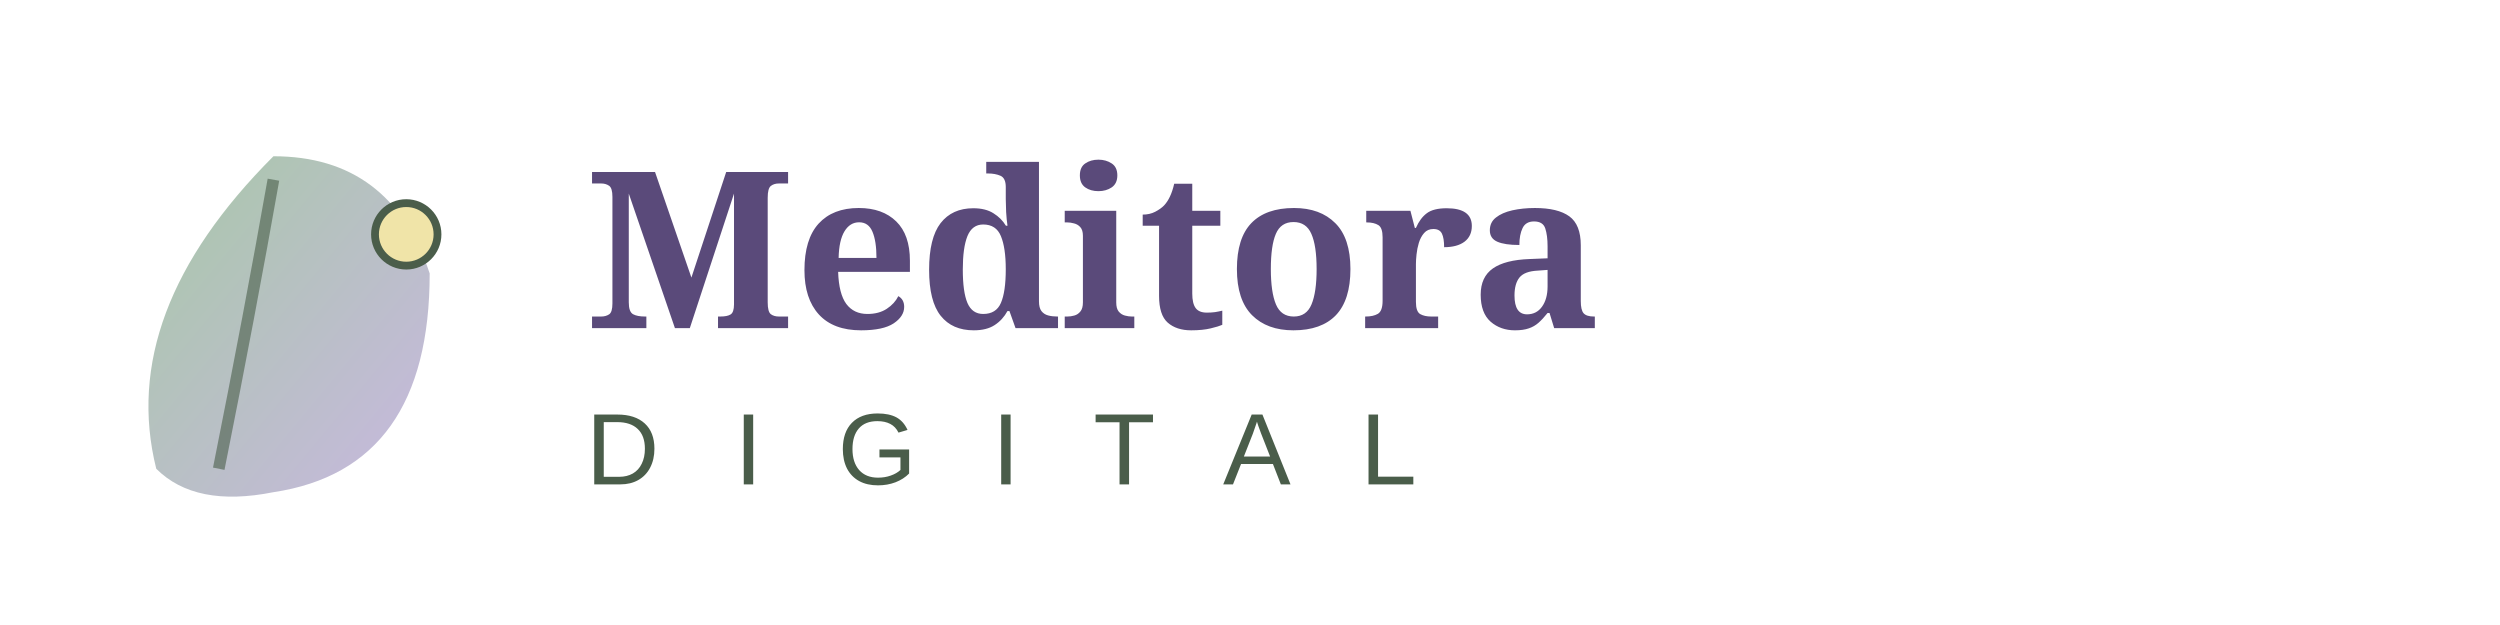
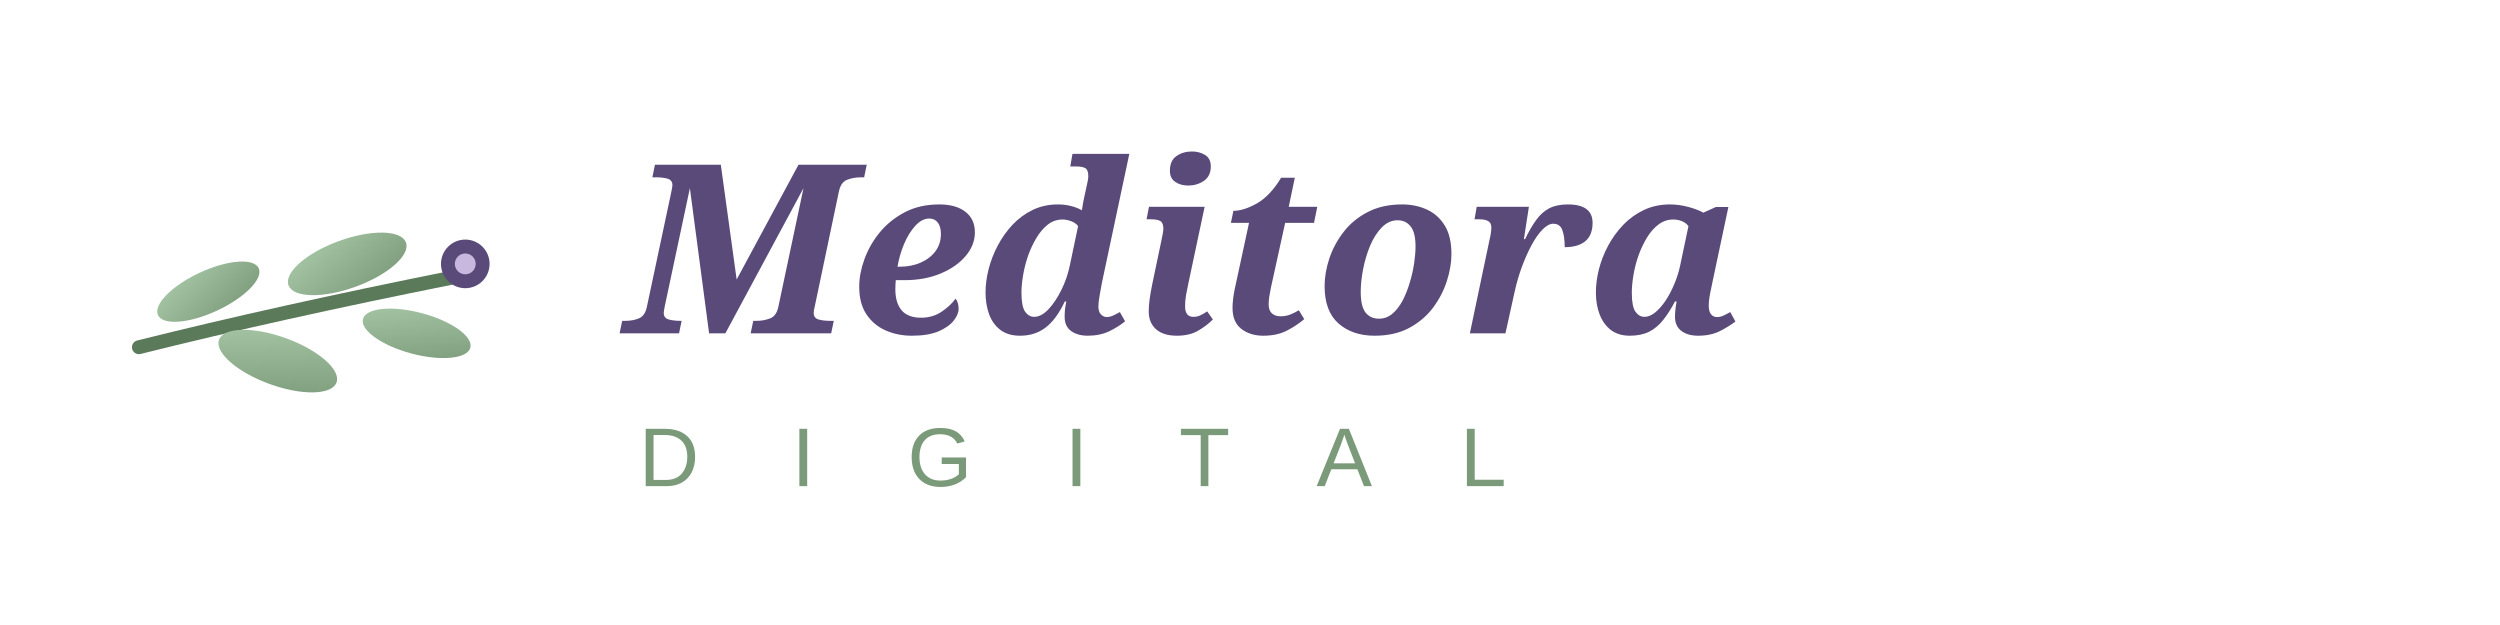
- <svg xmlns="http://www.w3.org/2000/svg" viewBox="0 0 320 80" width="320" height="80">
+ <svg xmlns="http://www.w3.org/2000/svg" viewBox="0 0 360 90" width="360" height="90">
  <defs>
-     <linearGradient id="leafGradient" x1="0%" y1="0%" x2="100%" y2="100%">
+     <linearGradient id="oliveGrad" x1="0%" y1="0%" x2="100%" y2="100%">
      <stop offset="0%" style="stop-color:#A8C8A8;stop-opacity:1" />
-       <stop offset="100%" style="stop-color:#C8B8E0;stop-opacity:1" />
+       <stop offset="100%" style="stop-color:#7A9A7A;stop-opacity:1" />
    </linearGradient>
  </defs>
-   <g transform="translate(10, 15)">
-     <path d="M25 5 Q5 25 10 45 Q15 50 25 48 Q45 45 45 20 Q40 5 25 5 Z" fill="url(#leafGradient)" />
-     <path d="M25 8 Q22 25 18 45" stroke="#4A5D4A" stroke-width="1.5" fill="none" opacity="0.6" />
-     <circle cx="42" cy="15" r="4" fill="#F0E4A8" stroke="#4A5D4A" stroke-width="1" />
+   <g transform="translate(15, 20)">
+     <path d="M5 30 Q25 25 50 20" stroke="#5A7A5A" stroke-width="2" fill="none" stroke-linecap="round" />
+     <ellipse cx="15" cy="22" rx="8" ry="3" fill="url(#oliveGrad)" transform="rotate(-25 15 22)" />
+     <ellipse cx="25" cy="32" rx="9" ry="3.5" fill="url(#oliveGrad)" transform="rotate(20 25 32)" />
+     <ellipse cx="35" cy="18" rx="9" ry="3.5" fill="url(#oliveGrad)" transform="rotate(-20 35 18)" />
+     <ellipse cx="45" cy="28" rx="8" ry="3" fill="url(#oliveGrad)" transform="rotate(15 45 28)" />
+     <circle cx="52" cy="18" r="3.5" fill="#5A4A7A" />
+     <circle cx="52" cy="18" r="1.5" fill="#C8B8E0" />
  </g>
-   <text x="75" y="42" font-family="Georgia, serif" font-size="28" font-weight="600" fill="#5A4A7A">
+   <text x="90" y="48" font-family="Georgia, 'Playfair Display', serif" font-size="34" font-weight="600" fill="#5A4A7A" font-style="italic">
    Meditora
  </text>
-   <text x="75" y="62" font-family="Arial, sans-serif" font-size="13" font-weight="400" fill="#4A5D4A" letter-spacing="3">
+   <text x="92" y="70" font-family="Arial, sans-serif" font-size="12" font-weight="300" fill="#7A9A7A" letter-spacing="5">
    D I G I T A L
  </text>
</svg>
